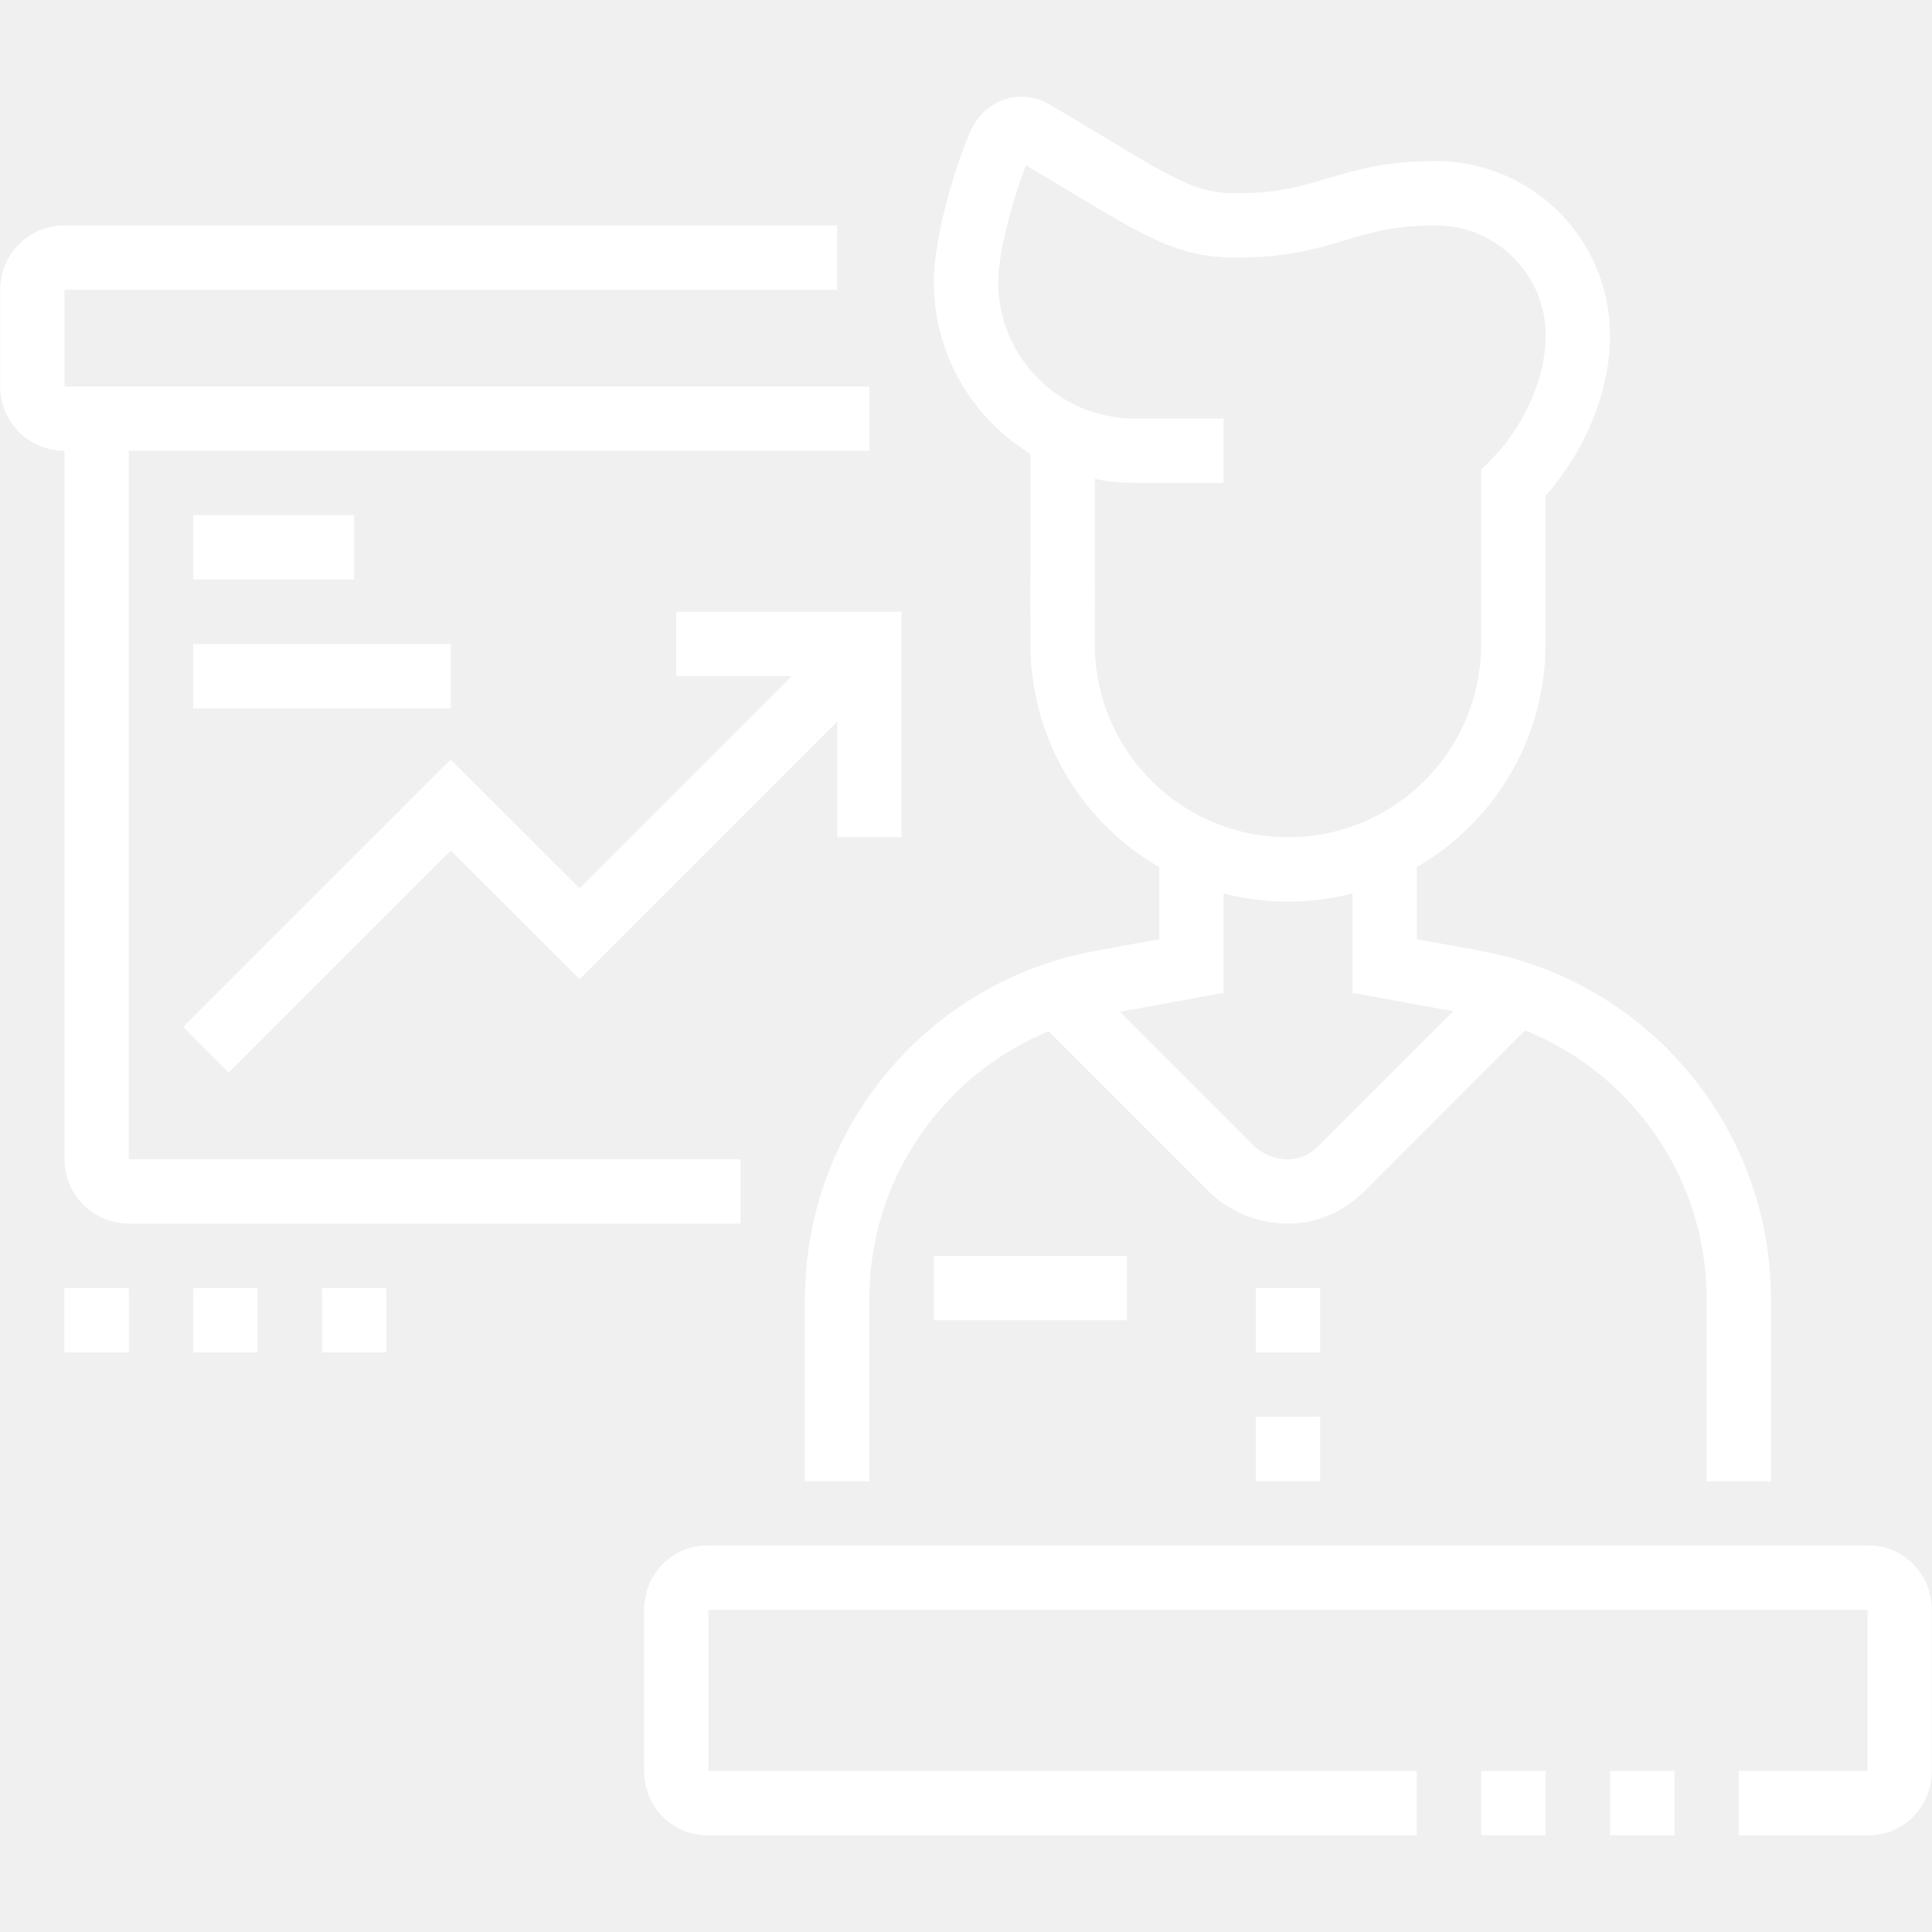
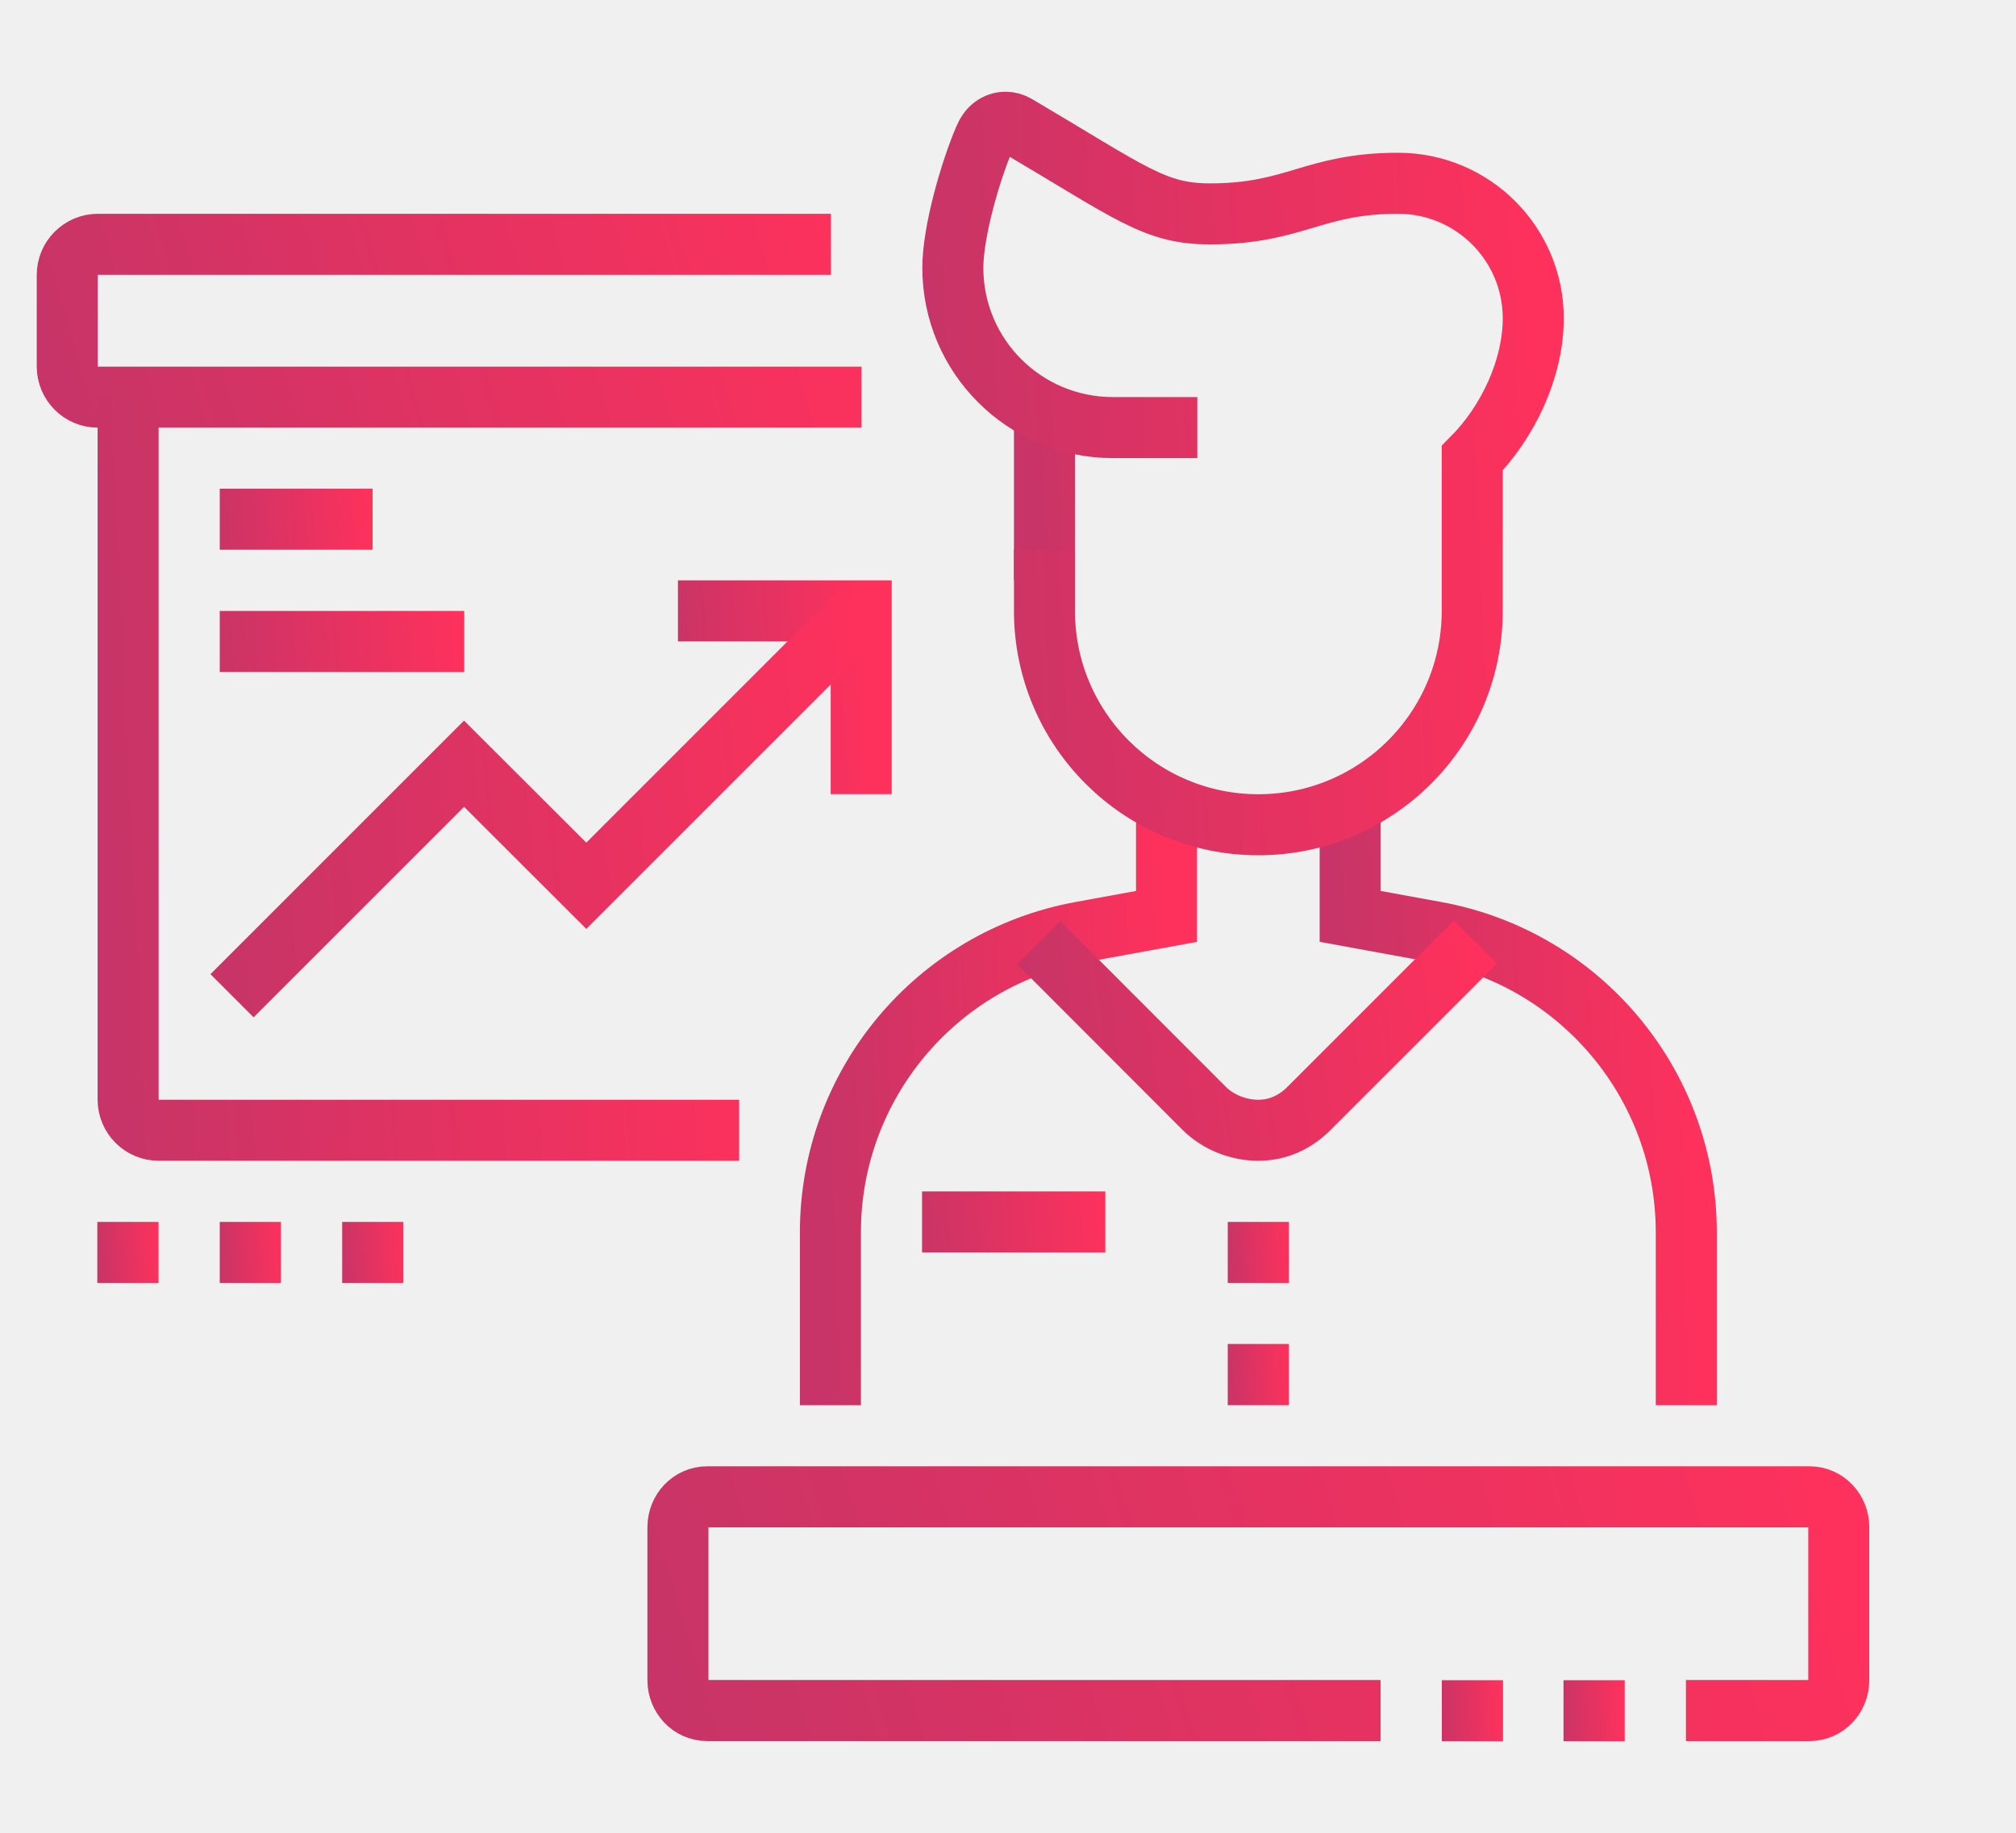
- <svg xmlns="http://www.w3.org/2000/svg" width="10" height="10" viewBox="0 0 10 10" fill="none">
-   <g clip-path="url(#clip0_243_230)">
-     <path d="M4.5 2.167H0.333C0.241 2.167 0.167 2.092 0.167 2V1.5C0.167 1.408 0.241 1.333 0.333 1.333H4.333" stroke="white" stroke-width="0.333" stroke-miterlimit="10" />
-     <path d="M0.5 2.167V6C0.5 6.092 0.575 6.167 0.667 6.167H3.833" stroke="white" stroke-width="0.333" stroke-miterlimit="10" />
-     <path d="M1 2.833H1.833" stroke="white" stroke-width="0.333" stroke-miterlimit="10" />
-     <path d="M1 3.5H2.333" stroke="white" stroke-width="0.333" stroke-miterlimit="10" />
-     <path d="M4.5 4.333V3.333H3.5" stroke="white" stroke-width="0.333" stroke-miterlimit="10" />
-     <path d="M1.066 5.434L2.333 4.167L3 4.833L4.5 3.333" stroke="white" stroke-width="0.333" stroke-miterlimit="10" />
-     <path d="M0.667 6.667H0.333V7H0.667V6.667Z" fill="white" />
-     <path d="M1.333 6.667H1V7H1.333V6.667Z" fill="white" />
-     <path d="M2 6.667H1.667V7H2V6.667Z" fill="white" />
-     <path d="M9 9.333H9.675C9.762 9.333 9.833 9.258 9.833 9.166V8.333C9.833 8.241 9.762 8.166 9.675 8.166H3.658C3.571 8.166 3.5 8.241 3.5 8.333V9.166C3.5 9.258 3.571 9.333 3.658 9.333H7.333" stroke="white" stroke-width="0.333" stroke-miterlimit="10" />
-     <path d="M8.667 9.333H8.334" stroke="white" stroke-width="0.333" stroke-miterlimit="10" />
-     <path d="M8 9.333H7.667" stroke="white" stroke-width="0.333" stroke-miterlimit="10" />
-     <path d="M6.167 4.388V5L5.702 5.085C4.91 5.229 4.333 5.919 4.333 6.724V7.667" stroke="white" stroke-width="0.333" stroke-miterlimit="10" />
-     <path d="M7.167 4.388V5L7.631 5.085C8.424 5.229 9 5.919 9 6.724V7.667" stroke="white" stroke-width="0.333" stroke-miterlimit="10" />
-     <path d="M7.851 5.14L6.943 6.049C6.867 6.124 6.773 6.167 6.667 6.167C6.56 6.167 6.449 6.124 6.374 6.049L5.469 5.144" stroke="white" stroke-width="0.333" stroke-miterlimit="10" />
-     <path d="M4.833 6.667H5.833" stroke="white" stroke-width="0.333" stroke-miterlimit="10" />
-     <path d="M5.5 3.167V2.25" stroke="white" stroke-width="0.333" stroke-miterlimit="10" />
-     <path d="M6.833 6.667H6.5V7H6.833V6.667Z" fill="white" />
-     <path d="M6.833 7.333H6.5V7.667H6.833V7.333Z" fill="white" />
-     <path d="M6.333 2.333H5.873C5.391 2.333 5 1.942 5 1.46C5 1.26 5.099 0.924 5.173 0.751C5.195 0.7 5.237 0.667 5.287 0.667C5.307 0.667 5.327 0.672 5.346 0.683C5.975 1.054 6.101 1.167 6.403 1.167C6.869 1.167 6.964 1 7.43 1C7.837 1 8.167 1.329 8.167 1.736C8.167 2.012 8.028 2.305 7.833 2.5V3.333C7.833 3.978 7.311 4.5 6.667 4.5C6.022 4.5 5.5 3.978 5.5 3.333V3" stroke="white" stroke-width="0.333" stroke-miterlimit="10" />
+ <svg xmlns="http://www.w3.org/2000/svg" width="11" height="10" viewBox="0 0 11 10" fill="none">
+   <g clip-path="url(#clip0_156_4203)">
+     <path d="M4.701 2.167H0.534C0.442 2.167 0.367 2.092 0.367 2V1.5C0.367 1.408 0.442 1.333 0.534 1.333H4.534" stroke="url(#paint0_linear_156_4203)" stroke-width="0.333" stroke-miterlimit="10" />
+     <path d="M0.699 2.167V6C0.699 6.092 0.774 6.167 0.866 6.167H4.033" stroke="url(#paint1_linear_156_4203)" stroke-width="0.333" stroke-miterlimit="10" />
+     <path d="M1.199 2.833H2.033" stroke="url(#paint2_linear_156_4203)" stroke-width="0.333" stroke-miterlimit="10" />
+     <path d="M1.199 3.5H2.533" stroke="url(#paint3_linear_156_4203)" stroke-width="0.333" stroke-miterlimit="10" />
+     <path d="M4.699 4.333V3.333H3.699" stroke="url(#paint4_linear_156_4203)" stroke-width="0.333" stroke-miterlimit="10" />
+     <path d="M1.266 5.433L2.532 4.167L3.199 4.833L4.699 3.333" stroke="url(#paint5_linear_156_4203)" stroke-width="0.333" stroke-miterlimit="10" />
+     <path d="M0.865 6.667H0.531V7H0.865V6.667Z" fill="url(#paint6_linear_156_4203)" />
+     <path d="M1.533 6.667H1.199V7H1.533V6.667Z" fill="url(#paint7_linear_156_4203)" />
+     <path d="M2.201 6.667H1.867V7H2.201V6.667Z" fill="url(#paint8_linear_156_4203)" />
+     <path d="M9.199 9.333H9.874C9.962 9.333 10.033 9.259 10.033 9.167V8.333C10.033 8.241 9.962 8.167 9.874 8.167H3.858C3.77 8.167 3.699 8.241 3.699 8.333V9.167C3.699 9.259 3.77 9.333 3.858 9.333H7.533" stroke="url(#paint9_linear_156_4203)" stroke-width="0.333" stroke-miterlimit="10" />
+     <path d="M8.865 9.334H8.531" stroke="url(#paint10_linear_156_4203)" stroke-width="0.333" stroke-miterlimit="10" />
+     <path d="M8.201 9.334H7.867" stroke="url(#paint11_linear_156_4203)" stroke-width="0.333" stroke-miterlimit="10" />
+     <path d="M6.365 4.388V5L5.9 5.085C5.107 5.229 4.531 5.919 4.531 6.724V7.667" stroke="url(#paint12_linear_156_4203)" stroke-width="0.333" stroke-miterlimit="10" />
+     <path d="M7.367 4.388V5L7.832 5.085C8.625 5.229 9.201 5.919 9.201 6.724V7.667" stroke="url(#paint13_linear_156_4203)" stroke-width="0.333" stroke-miterlimit="10" />
+     <path d="M8.05 5.14L7.141 6.049C7.066 6.124 6.972 6.167 6.865 6.167C6.759 6.167 6.648 6.124 6.572 6.049L5.668 5.144" stroke="url(#paint14_linear_156_4203)" stroke-width="0.333" stroke-miterlimit="10" />
+     <path d="M5.031 6.667H6.031" stroke="url(#paint15_linear_156_4203)" stroke-width="0.333" stroke-miterlimit="10" />
+     <path d="M5.699 3.167V2.25" stroke="url(#paint16_linear_156_4203)" stroke-width="0.333" stroke-miterlimit="10" />
+     <path d="M7.033 6.667H6.699V7H7.033V6.667Z" fill="url(#paint17_linear_156_4203)" />
+     <path d="M7.033 7.333H6.699V7.667H7.033V7.333Z" fill="url(#paint18_linear_156_4203)" />
+     <path d="M6.533 2.333H6.072C5.59 2.333 5.199 1.943 5.199 1.461C5.199 1.261 5.298 0.924 5.373 0.751C5.394 0.7 5.436 0.667 5.487 0.667C5.506 0.667 5.526 0.672 5.545 0.683C6.174 1.054 6.3 1.167 6.602 1.167C7.068 1.167 7.164 1 7.629 1C8.036 1 8.366 1.33 8.366 1.737C8.366 2.012 8.227 2.305 8.033 2.5V3.333C8.033 3.978 7.51 4.5 6.866 4.5C6.222 4.5 5.699 3.978 5.699 3.333V3" stroke="url(#paint19_linear_156_4203)" stroke-width="0.333" stroke-miterlimit="10" />
  </g>
  <defs>
-     <clipPath id="clip0_243_230">
-       <rect width="10" height="10" fill="white" />
+     <linearGradient id="paint0_linear_156_4203" x1="0.367" y1="2.167" x2="4.581" y2="0.928" gradientUnits="userSpaceOnUse">
+       <stop stop-color="#C83467" />
+       <stop offset="1" stop-color="#FE315C" />
+     </linearGradient>
+     <linearGradient id="paint1_linear_156_4203" x1="0.699" y1="6.167" x2="4.213" y2="6.001" gradientUnits="userSpaceOnUse">
+       <stop stop-color="#C83467" />
+       <stop offset="1" stop-color="#FE315C" />
+     </linearGradient>
+     <linearGradient id="paint2_linear_156_4203" x1="1.199" y1="3.833" x2="2.078" y2="3.792" gradientUnits="userSpaceOnUse">
+       <stop stop-color="#C83467" />
+       <stop offset="1" stop-color="#FE315C" />
+     </linearGradient>
+     <linearGradient id="paint3_linear_156_4203" x1="1.199" y1="4.5" x2="2.6" y2="4.394" gradientUnits="userSpaceOnUse">
+       <stop stop-color="#C83467" />
+       <stop offset="1" stop-color="#FE315C" />
+     </linearGradient>
+     <linearGradient id="paint4_linear_156_4203" x1="3.699" y1="4.333" x2="4.752" y2="4.274" gradientUnits="userSpaceOnUse">
+       <stop stop-color="#C83467" />
+       <stop offset="1" stop-color="#FE315C" />
+     </linearGradient>
+     <linearGradient id="paint5_linear_156_4203" x1="1.266" y1="5.433" x2="4.863" y2="5.101" gradientUnits="userSpaceOnUse">
+       <stop stop-color="#C83467" />
+       <stop offset="1" stop-color="#FE315C" />
+     </linearGradient>
+     <linearGradient id="paint6_linear_156_4203" x1="0.531" y1="7" x2="0.882" y2="6.98" gradientUnits="userSpaceOnUse">
+       <stop stop-color="#C83467" />
+       <stop offset="1" stop-color="#FE315C" />
+     </linearGradient>
+     <linearGradient id="paint7_linear_156_4203" x1="1.199" y1="7" x2="1.55" y2="6.98" gradientUnits="userSpaceOnUse">
+       <stop stop-color="#C83467" />
+       <stop offset="1" stop-color="#FE315C" />
+     </linearGradient>
+     <linearGradient id="paint8_linear_156_4203" x1="1.867" y1="7" x2="2.218" y2="6.98" gradientUnits="userSpaceOnUse">
+       <stop stop-color="#C83467" />
+       <stop offset="1" stop-color="#FE315C" />
+     </linearGradient>
+     <linearGradient id="paint9_linear_156_4203" x1="3.699" y1="9.333" x2="9.815" y2="7.457" gradientUnits="userSpaceOnUse">
+       <stop stop-color="#C83467" />
+       <stop offset="1" stop-color="#FE315C" />
+     </linearGradient>
+     <linearGradient id="paint10_linear_156_4203" x1="8.531" y1="10.334" x2="8.883" y2="10.327" gradientUnits="userSpaceOnUse">
+       <stop stop-color="#C83467" />
+       <stop offset="1" stop-color="#FE315C" />
+     </linearGradient>
+     <linearGradient id="paint11_linear_156_4203" x1="7.867" y1="10.334" x2="8.219" y2="10.327" gradientUnits="userSpaceOnUse">
+       <stop stop-color="#C83467" />
+       <stop offset="1" stop-color="#FE315C" />
+     </linearGradient>
+     <linearGradient id="paint12_linear_156_4203" x1="4.531" y1="7.667" x2="6.466" y2="7.606" gradientUnits="userSpaceOnUse">
+       <stop stop-color="#C83467" />
+       <stop offset="1" stop-color="#FE315C" />
+     </linearGradient>
+     <linearGradient id="paint13_linear_156_4203" x1="7.367" y1="7.667" x2="9.302" y2="7.606" gradientUnits="userSpaceOnUse">
+       <stop stop-color="#C83467" />
+       <stop offset="1" stop-color="#FE315C" />
+     </linearGradient>
+     <linearGradient id="paint14_linear_156_4203" x1="5.668" y1="6.167" x2="8.142" y2="5.842" gradientUnits="userSpaceOnUse">
+       <stop stop-color="#C83467" />
+       <stop offset="1" stop-color="#FE315C" />
+     </linearGradient>
+     <linearGradient id="paint15_linear_156_4203" x1="5.031" y1="7.667" x2="6.084" y2="7.607" gradientUnits="userSpaceOnUse">
+       <stop stop-color="#C83467" />
+       <stop offset="1" stop-color="#FE315C" />
+     </linearGradient>
+     <linearGradient id="paint16_linear_156_4203" x1="5.699" y1="3.167" x2="6.752" y2="3.102" gradientUnits="userSpaceOnUse">
+       <stop stop-color="#C83467" />
+       <stop offset="1" stop-color="#FE315C" />
+     </linearGradient>
+     <linearGradient id="paint17_linear_156_4203" x1="6.699" y1="7" x2="7.05" y2="6.98" gradientUnits="userSpaceOnUse">
+       <stop stop-color="#C83467" />
+       <stop offset="1" stop-color="#FE315C" />
+     </linearGradient>
+     <linearGradient id="paint18_linear_156_4203" x1="6.699" y1="7.667" x2="7.05" y2="7.647" gradientUnits="userSpaceOnUse">
+       <stop stop-color="#C83467" />
+       <stop offset="1" stop-color="#FE315C" />
+     </linearGradient>
+     <linearGradient id="paint19_linear_156_4203" x1="5.199" y1="4.5" x2="8.538" y2="4.344" gradientUnits="userSpaceOnUse">
+       <stop stop-color="#C83467" />
+       <stop offset="1" stop-color="#FE315C" />
+     </linearGradient>
+     <clipPath id="clip0_156_4203">
+       <rect width="10" height="10" fill="white" transform="translate(0.199219)" />
    </clipPath>
  </defs>
</svg>
